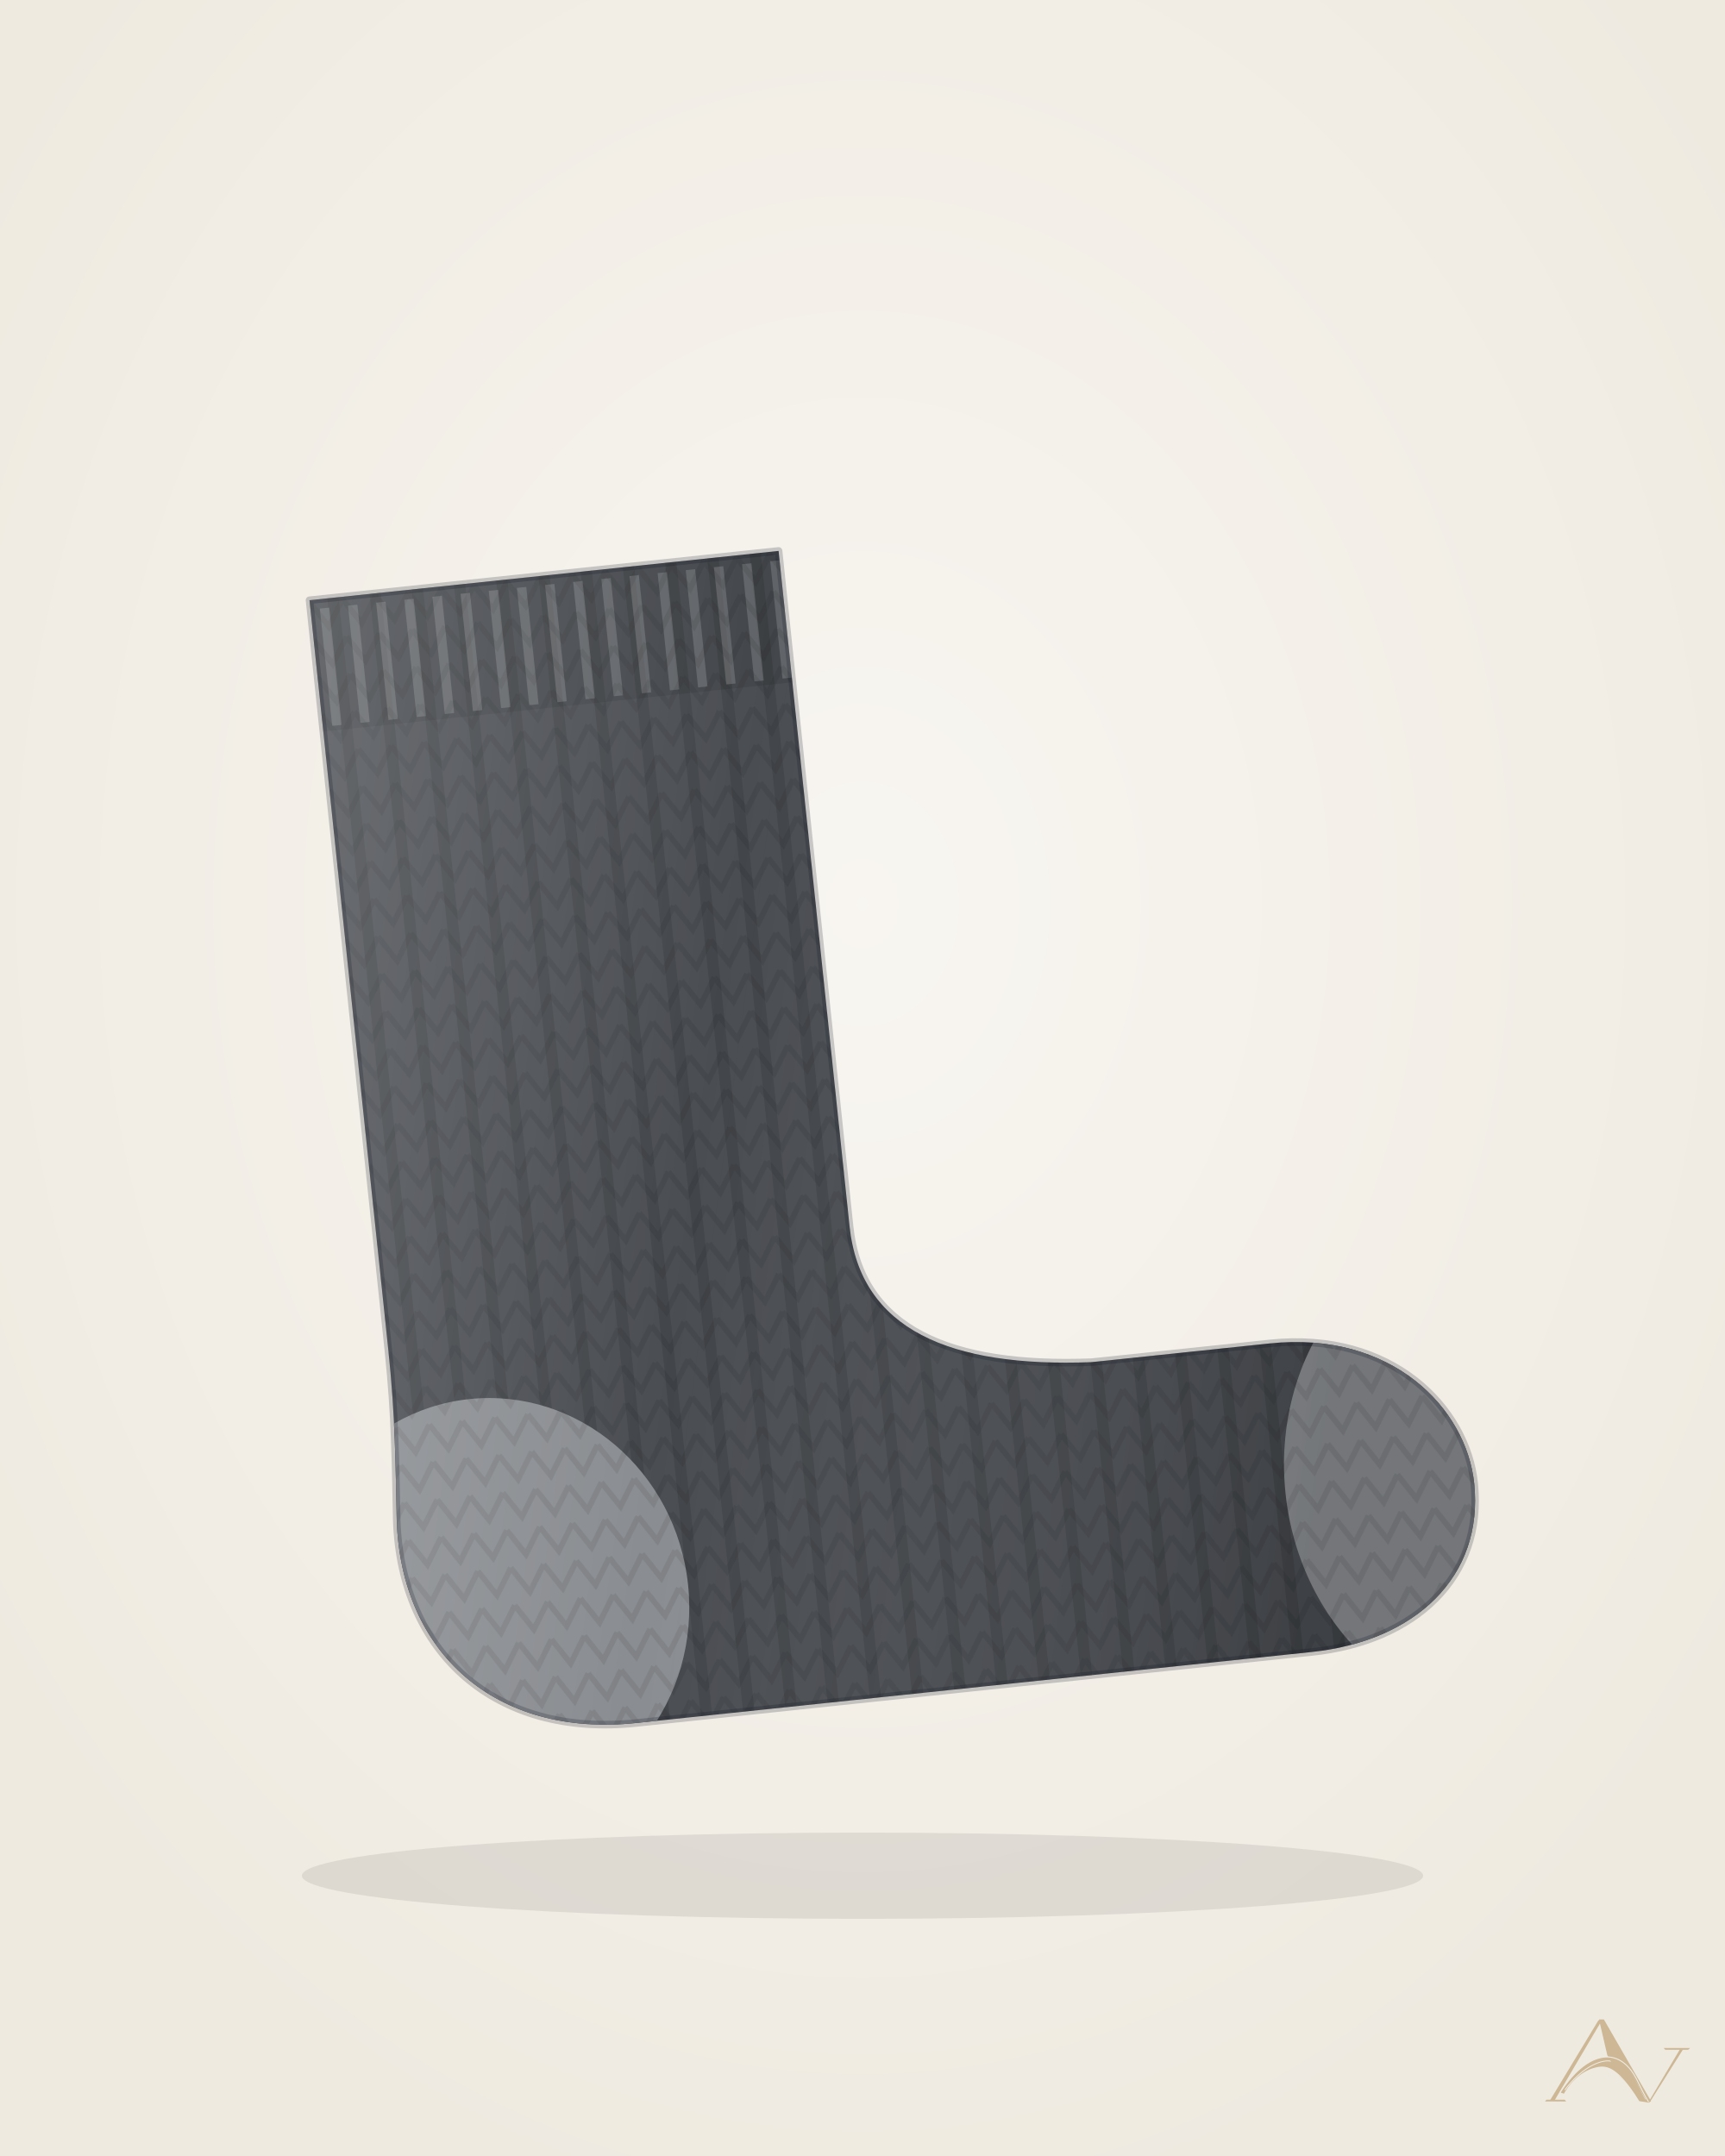
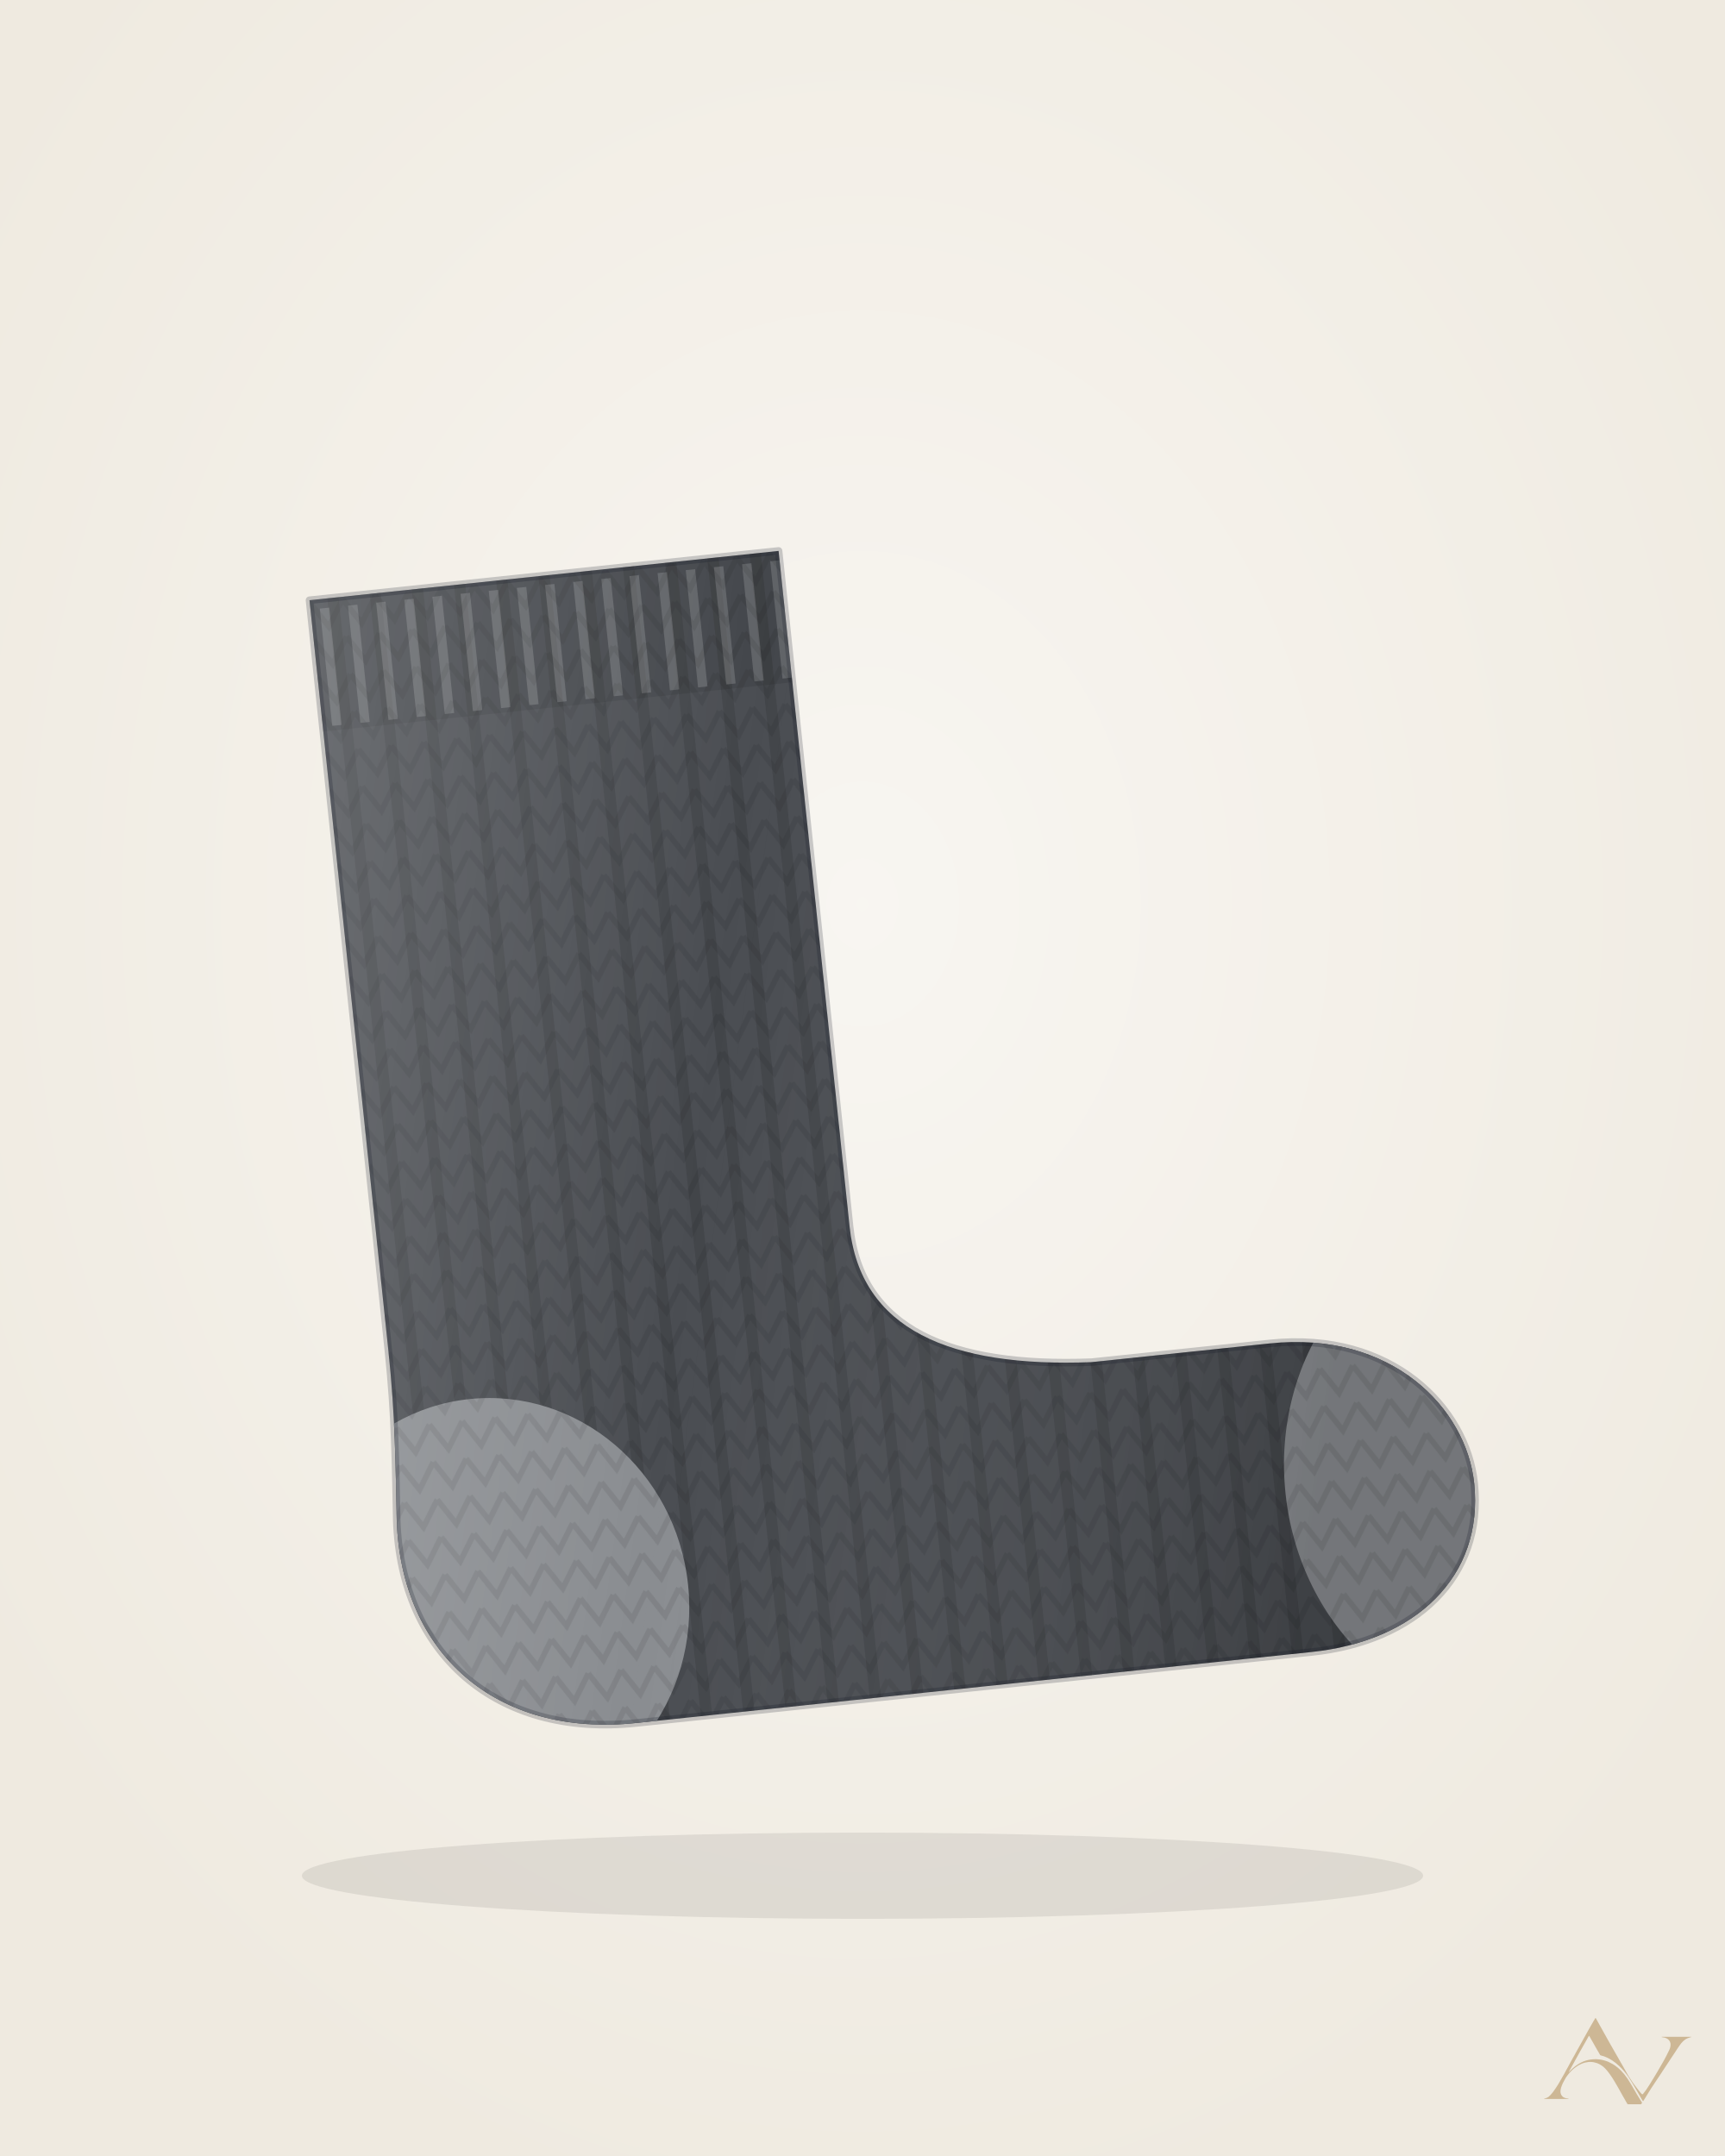
<svg xmlns="http://www.w3.org/2000/svg" viewBox="0 0 800 1000" role="img">
  <defs>
    <radialGradient id="light" cx=".5" cy=".42" r=".62">
      <stop offset="0" stop-color="#fff" stop-opacity=".55" />
      <stop offset="1" stop-color="#fff" stop-opacity="0" />
    </radialGradient>
  </defs>
  <rect width="800" height="1000" fill="#efeae0" />
  <rect width="800" height="1000" fill="url(#light)" />
  <ellipse cx="400" cy="870" rx="260" ry="20" fill="#000" fill-opacity=".08" />
  <g transform="rotate(-6 400 500) translate(168.1 130.3) scale(2.1875 2.1875)">
    <defs>
      <clipPath id="c-wool-crew-classic-a">
        <path d="M0 56H100V200C100 222 118 232 148 234H186C212 234 226 252 226 268C226 288 210 300 188 300H44C14 300 -4 280 -2 252C-1 240 0 230 0 216Z" />
      </clipPath>
      <pattern id="k-wool-crew-classic-a" width="7" height="8" patternUnits="userSpaceOnUse">
        <path d="M0 0.5L3.5 6L7 0.5" fill="none" stroke="#000" stroke-opacity=".075" stroke-width="1.2" />
      </pattern>
      <linearGradient id="g-wool-crew-classic-a" x1="0" x2="1" y1="0" y2="0.25">
        <stop offset="0" stop-color="#fff" stop-opacity=".2" />
        <stop offset=".42" stop-color="#fff" stop-opacity="0" />
        <stop offset="1" stop-color="#000" stop-opacity=".16" />
      </linearGradient>
    </defs>
    <path d="M0 56H100V200C100 222 118 232 148 234H186C212 234 226 252 226 268C226 288 210 300 188 300H44C14 300 -4 280 -2 252C-1 240 0 230 0 216Z" fill="#4a4d52" />
    <g clip-path="url(#c-wool-crew-classic-a)">
      <path d="M-4 56V304" stroke="#000" stroke-opacity=".11" stroke-width="2.4" />
      <path d="M5 56V304" stroke="#000" stroke-opacity=".11" stroke-width="2.4" />
      <path d="M14 56V304" stroke="#000" stroke-opacity=".11" stroke-width="2.4" />
      <path d="M23 56V304" stroke="#000" stroke-opacity=".11" stroke-width="2.4" />
      <path d="M32 56V304" stroke="#000" stroke-opacity=".11" stroke-width="2.4" />
      <path d="M41 56V304" stroke="#000" stroke-opacity=".11" stroke-width="2.4" />
      <path d="M50 56V304" stroke="#000" stroke-opacity=".11" stroke-width="2.4" />
      <path d="M59 56V304" stroke="#000" stroke-opacity=".11" stroke-width="2.4" />
      <path d="M68 56V304" stroke="#000" stroke-opacity=".11" stroke-width="2.4" />
      <path d="M77 56V304" stroke="#000" stroke-opacity=".11" stroke-width="2.4" />
      <path d="M86 56V304" stroke="#000" stroke-opacity=".11" stroke-width="2.4" />
      <path d="M95 56V304" stroke="#000" stroke-opacity=".11" stroke-width="2.4" />
      <path d="M104 56V304" stroke="#000" stroke-opacity=".11" stroke-width="2.4" />
      <path d="M113 56V304" stroke="#000" stroke-opacity=".11" stroke-width="2.4" />
      <path d="M122 56V304" stroke="#000" stroke-opacity=".11" stroke-width="2.4" />
      <path d="M131 56V304" stroke="#000" stroke-opacity=".11" stroke-width="2.4" />
      <path d="M140 56V304" stroke="#000" stroke-opacity=".11" stroke-width="2.4" />
      <path d="M149 56V304" stroke="#000" stroke-opacity=".11" stroke-width="2.4" />
      <path d="M158 56V304" stroke="#000" stroke-opacity=".11" stroke-width="2.4" />
      <path d="M167 56V304" stroke="#000" stroke-opacity=".11" stroke-width="2.4" />
      <path d="M176 56V304" stroke="#000" stroke-opacity=".11" stroke-width="2.4" />
      <path d="M185 56V304" stroke="#000" stroke-opacity=".11" stroke-width="2.4" />
      <path d="M194 56V304" stroke="#000" stroke-opacity=".11" stroke-width="2.4" />
      <path d="M203 56V304" stroke="#000" stroke-opacity=".11" stroke-width="2.4" />
      <path d="M212 56V304" stroke="#000" stroke-opacity=".11" stroke-width="2.4" />
      <path d="M221 56V304" stroke="#000" stroke-opacity=".11" stroke-width="2.4" />
      <path d="M230 56V304" stroke="#000" stroke-opacity=".11" stroke-width="2.4" />
      <rect x="-10" y="56" width="120" height="28" fill="#000" fill-opacity=".09" />
      <path d="M3 58V83" stroke="#fff" stroke-opacity=".16" stroke-width="2" />
      <path d="M9 58V83" stroke="#fff" stroke-opacity=".16" stroke-width="2" />
      <path d="M15 58V83" stroke="#fff" stroke-opacity=".16" stroke-width="2" />
      <path d="M21 58V83" stroke="#fff" stroke-opacity=".16" stroke-width="2" />
      <path d="M27 58V83" stroke="#fff" stroke-opacity=".16" stroke-width="2" />
      <path d="M33 58V83" stroke="#fff" stroke-opacity=".16" stroke-width="2" />
      <path d="M39 58V83" stroke="#fff" stroke-opacity=".16" stroke-width="2" />
      <path d="M45 58V83" stroke="#fff" stroke-opacity=".16" stroke-width="2" />
      <path d="M51 58V83" stroke="#fff" stroke-opacity=".16" stroke-width="2" />
      <path d="M57 58V83" stroke="#fff" stroke-opacity=".16" stroke-width="2" />
      <path d="M63 58V83" stroke="#fff" stroke-opacity=".16" stroke-width="2" />
      <path d="M69 58V83" stroke="#fff" stroke-opacity=".16" stroke-width="2" />
      <path d="M75 58V83" stroke="#fff" stroke-opacity=".16" stroke-width="2" />
      <path d="M81 58V83" stroke="#fff" stroke-opacity=".16" stroke-width="2" />
      <path d="M87 58V83" stroke="#fff" stroke-opacity=".16" stroke-width="2" />
      <path d="M93 58V83" stroke="#fff" stroke-opacity=".16" stroke-width="2" />
      <path d="M99 58V83" stroke="#fff" stroke-opacity=".16" stroke-width="2" />
      <ellipse cx="16" cy="272" rx="42" ry="44" fill="#8a8d91" />
      <ellipse cx="232" cy="266" rx="46" ry="52" fill="#8a8d91" />
      <rect x="-30" y="26" width="290" height="284" fill="url(#k-wool-crew-classic-a)" />
      <rect x="-6" y="56" width="236" height="248" fill="url(#g-wool-crew-classic-a)" />
    </g>
    <path d="M0 56H100V200C100 222 118 232 148 234H186C212 234 226 252 226 268C226 288 210 300 188 300H44C14 300 -4 280 -2 252C-1 240 0 230 0 216Z" fill="none" stroke="#0b1220" stroke-opacity=".2" stroke-width="1.6" stroke-linejoin="round" />
  </g>
-   <g transform="translate(716 936) scale(0.1325)" opacity=".55">
-     <defs>
-       <mask id="wm-over" maskUnits="userSpaceOnUse" x="0" y="0" width="620" height="420">
-         <rect x="0" y="0" width="620" height="420" fill="#fff" />
-         <path d="M95 303C147 222 205 180 258 180C303 181 336 213 358 255C374 287 388 317 402 338L370 333C350 300 327 268 302 243C278 220 258 211 236 212C182 217 136 255 106 307Z" fill="none" stroke="#000" stroke-width="7" stroke-linejoin="round" />
-       </mask>
-       <mask id="wm-fold" maskUnits="userSpaceOnUse" x="0" y="0" width="620" height="420">
-         <rect x="0" y="0" width="620" height="420" fill="#fff" />
-         <path d="M110 293C166 219 225 192 261 192C301 194 333 221 351 254C365 281 377 305 391 327" fill="none" stroke="#000" stroke-width="3.2" stroke-linecap="round" />
-       </mask>
-     </defs>
-     <g transform="translate(-36 -42)" fill="#b08d57">
-       <g mask="url(#wm-over)">
-         <path d="M227 50L239 50L73 331H57Z" />
-         <path d="M229 47L258 172L300 245L384 334L400 340L411 333L246 47Z" />
-       </g>
-       <path d="M40 334H114L109 328H45Z" />
-       <path d="M400 340L409 333L523 152H512Z" />
-       <path d="M455 147H548L541 153H461Z" />
-       <path d="M95 303C147 222 205 180 258 180C303 181 336 213 358 255C374 287 388 317 402 338L370 333C350 300 327 268 302 243C278 220 258 211 236 212C182 217 136 255 106 307Z" mask="url(#wm-fold)" />
-     </g>
+   <g transform="translate(716 936) scale(0.1504)" opacity=".55">
+     <path fill="#b08d57" fill-rule="evenodd" d="M258.2 265.7C257.8 265.5 257.4 264.9 256.2 262.8C255.8 262.1 254.9 260.6 254.3 259.4C253.6 258.2 252.8 256.8 252.5 256.4C252.3 255.9 251.9 255.2 251.6 254.8C251.3 254.3 250.2 252.3 249.1 250.3C246.3 245.3 245.7 244.3 243 239.7C240.5 235.3 239.9 234.3 238.2 231.1C234.9 225 233.2 222.1 230.6 217.4C222.8 204 221.3 201.3 218.8 197.1C218 195.9 216.6 193.6 215.6 191.9C214.6 190.2 213.4 188.2 212.9 187.4C212.4 186.6 211.4 185.1 210.7 184C209.9 182.9 208 180 206.4 177.7C202.6 172.2 202.6 172.1 201.2 170.3C192.2 158.1 185.2 151 177.2 145.9C173.7 143.6 169.5 141.3 167.2 140.4C162.7 138.7 160.2 137.9 153.9 136.5C151.3 135.9 147.2 135.5 143.5 135.4C140.1 135.3 140.1 135.4 136.4 135.8C129.4 136.7 124 138 118 140.3C114.8 141.6 108.3 144.8 105.6 146.5C100 150 93.5 154.8 89.8 158.1C84.3 163.2 82.3 165.2 76.7 171.8C75.3 173.5 74.1 175 71.4 178.6C68 183.2 67.6 183.9 64.4 189.9C63.3 192 61.8 194.7 61.1 195.9C58.6 200.4 57.7 202.1 55.7 207.3C53.5 212.6 52.4 216.3 51.5 221.6C51 224.2 51 228.5 51.5 231C52.9 238 57.5 243.7 63.5 245.9C64 246.1 64.6 246.3 64.8 246.4C66 246.9 69.9 247.8 72.5 248.1C75.8 248.4 75.8 248.5 76.1 248.7C76.4 249.1 76.2 249.5 75.7 249.6C75.1 249.8 4.9 249.8 2.2 249.6C0.3 249.5 0 249.4 0.2 249C0.4 248.8 1.1 248.6 3.5 248C8.1 246.8 11.5 245.2 15 242.6C17.9 240.4 24.1 233.7 27.9 228.6C31.5 223.9 40.8 210.2 43.4 205.7C45 203 48 197.8 50 194.5C50.6 193.5 51.6 191.8 52.2 190.6C52.9 189.4 53.8 187.7 54.4 186.8C56.4 183.6 59 179.1 60.5 176.1C61 175.2 62.1 173.2 63 171.8C63.8 170.3 65.1 168 65.7 166.7C66.4 165.4 67.3 163.6 67.8 162.8C68.3 162 69 160.6 69.5 159.6C70 158.7 71.1 156.8 71.9 155.4C72.7 154 73.7 152.1 74.2 151.3C74.9 149.9 75.8 148.2 78.9 142.5C79.3 141.7 80 140.6 80.3 140C80.6 139.4 81.7 137.3 82.8 135.4C83.8 133.4 84.7 131.8 84.8 131.7C84.8 131.6 85.6 130.2 86.5 128.6C87.5 126.9 88.8 124.6 89.5 123.3C90.2 122.1 91.4 120 92.1 118.7C94.1 115 95.2 113.1 95.3 112.9C95.3 112.9 96.4 110.9 97.6 108.6C98.8 106.3 100.8 102.7 102 100.6C103.2 98.5 104.7 95.8 105.4 94.6C107.1 91.4 108.2 89.4 111.7 83.3C112.3 82.3 113.3 80.5 113.9 79.3C114.6 78 115.9 75.6 117 73.8C119.6 69.1 120.9 66.9 123.2 62.6C124.3 60.6 125.9 57.9 126.6 56.6C128.2 53.9 130.9 48.9 132.6 45.7C134 43.1 134.4 42.4 138.2 35.8C139.8 33 141.6 29.9 142.1 28.8C142.7 27.8 143.8 25.9 144.5 24.6C148.1 18.5 149.7 15.8 150.8 13.7C151.5 12.5 152.7 10.4 153.4 9.2C154.2 8 155.4 5.9 156.1 4.6C158.7 0.1 158.8 0 159.3 0C159.7 0 160 0.3 160.4 1C160.5 1.2 160.9 2 161.4 2.7C161.8 3.4 162.6 4.9 163.2 6C163.8 7.1 165.2 9.7 166.4 11.6C168.5 15.4 170.7 19.3 171.9 21.6C172.3 22.3 173.3 24.1 174.1 25.6C174.9 27 176 28.9 176.5 29.8C177.6 31.8 181 38 182.6 40.8C183.3 42.1 184.2 43.8 184.7 44.6C186.2 47.2 187.7 50 190.5 54.9C192.4 58.3 193.1 59.5 193.8 60.8C194.6 62.3 196.1 65 197.2 67C197.8 68 198.6 69.5 199 70.3C199.5 71 200.4 72.7 201.1 73.9C201.8 75.2 202.9 77.2 203.6 78.4C204.3 79.7 205.4 81.7 206.1 82.9C206.8 84.1 207.8 85.9 208.4 86.8C210.8 91.3 213.7 96.3 215.4 99.1C216.4 100.8 217.6 102.8 217.9 103.5C218.3 104.2 219.1 105.5 219.6 106.4C220.1 107.3 220.8 108.5 221.1 109.1C221.5 109.7 222.6 111.5 223.6 113.3C225.3 116.1 226.8 118.8 228.4 121.7C228.7 122.3 230.4 125.3 232.2 128.4C233.9 131.4 235.9 134.9 236.5 136.1C237.2 137.2 238.1 138.8 238.5 139.4C239.4 141 244 149.1 245.3 151.3C245.7 152.2 246.6 153.7 247.1 154.6C247.6 155.5 248.8 157.6 249.8 159.3C250.8 161 252.2 163.5 252.9 164.8C254.4 167.4 255.1 168.5 256.1 170.4C256.5 171.1 257.2 172.4 257.7 173.3C258.2 174.1 258.9 175.3 259.3 176C260 177.3 261.4 179.6 262.7 181.6C266.7 187.9 269.3 191.9 271.4 194.9C273.1 197.3 274.8 199.7 275.7 201.1C276.1 201.7 278 204.3 279.9 206.8C281.8 209.4 284.5 213 285.9 214.9C292.9 224.2 298.5 231.1 301.1 233.6C303.5 235.9 304.4 235.9 306.3 233.5C310.3 228.6 313.1 224.8 315.3 221.6C316 220.5 318.5 216.7 320.8 213.3C323.1 209.8 325.6 205.9 326.3 204.7C327.1 203.5 328.1 201.8 328.7 200.9C330.8 197.5 331.9 195.9 333.9 192.4C335.1 190.4 336.8 187.7 337.7 186.3C339.1 184 342.9 177.7 346 172.4C346.5 171.5 348.3 168.5 349.9 165.9C351.4 163.2 353 160.4 353.5 159.7C354.9 157.2 358.4 151.1 360.4 147.8C361.5 145.9 362.8 143.8 363.2 142.9C363.7 142.1 364.9 140 365.9 138.3C366.8 136.6 368.6 133.6 369.7 131.6C370.8 129.6 372.6 126.4 373.6 124.4C375.4 121 375.7 120.4 378.1 115.9C380.1 112.2 382.8 106.9 386.5 98.9C388.9 94 389.7 91.2 390.4 86.4C390.7 84.1 390.7 79.8 390.4 78.1C389.8 74.8 388.2 71.3 386.2 68.8C381.8 63.5 375.4 60.5 365.9 59.4C364.7 59.2 363.6 59.1 363.4 59C362.8 58.7 362.8 58.2 363.5 58C363.9 57.9 452.2 57.8 453.7 57.9C454.7 58 455 58.2 455 58.4C455 58.7 454.8 58.8 451 59.7C447.3 60.7 446.2 61.1 443.3 62.3C439.2 64.1 436.5 65.6 433.7 67.9C425.8 74.2 422 78.9 409.9 97.3C405.6 103.9 400 112.4 398.2 115.1C397.8 115.7 396.6 117.5 395.5 119.1C394.4 120.7 393 122.9 392.3 123.9C390.6 126.4 382.7 138.5 380.6 141.8C379.7 143.2 377.9 145.9 376.6 147.8C375.4 149.7 373.6 152.5 372.6 153.9C369.5 158.6 367.3 161.9 365.8 164.1C365 165.3 363.4 167.8 362.2 169.7C361 171.5 359.2 174.2 358.3 175.6C357.3 177 354.3 181.5 351.6 185.6C348.9 189.7 345.2 195.3 343.4 197.9C341.6 200.6 339.5 203.7 338.9 204.8C338.2 205.8 336.9 207.8 336 209.1C335.1 210.5 333.9 212.2 333.4 212.9C332 215 329.5 219 328 221.4C326.7 223.5 325.9 224.8 323.3 228.9C322.5 230 321.3 232 320.6 233.3C319.8 234.5 318.5 236.8 317.5 238.3C316.6 239.7 315.2 242 314.4 243.4C312.7 246.2 311.1 248.9 309 252C308.3 253.2 307.4 254.6 307.1 255.1C306.4 256.2 306.1 256.5 305.6 256.3C305.4 256.2 305.1 255.9 305 255.7C304.9 255.5 304.1 254.2 303.2 252.8C302.4 251.4 301.4 249.8 301 249.1C300.7 248.5 299.9 247.1 299.2 246.1C297.7 243.5 296.1 240.8 295.4 239.4C294.3 237.6 291.1 232 288.8 228.1C288.3 227.2 287.5 225.8 287 225C285.6 222.5 283.4 218.6 282.2 216.8C280.2 213.3 278.8 211.1 277.9 209.3C276.8 207.4 275.8 205.8 274.8 204.1C274.4 203.4 273.7 202.3 273.2 201.4C269.5 195.3 263.9 186.3 260.7 181.5C257.4 176.6 252.2 169.8 247.2 163.9C246.1 162.7 245 161.4 244.6 160.9C243.1 158.9 236 151.5 232.4 148.2C225.2 141.3 217.3 135 211 131C204 126.6 199 123.8 193.8 121.6C193 121.3 192 120.8 191.5 120.6C186.8 118.5 182.6 117.1 177.1 115.8C175 115.2 174.2 114.9 173.8 114.4C173.5 114.2 172.6 112.7 171.7 111.1C170.9 109.4 169.7 107.4 169.2 106.5C168 104.6 166.4 102 165.6 100.4C162.3 94.6 160.4 91.3 159.5 89.8C157.8 86.8 154.8 81.6 153 78.2C151.3 75.1 149.8 72.5 147.5 68.6C146.8 67.6 145.4 65.1 144.4 63.1C140 55.2 139.8 55 139.3 55C138.7 55 138.7 54.9 136.2 59.6C135.5 60.9 134.5 62.8 133.9 63.7C132 67.1 130.2 70.2 129.6 71.3C129.2 71.8 128.2 73.7 127.4 75.3C126.5 77 125.2 79.2 124.6 80.3C123.9 81.4 123 82.9 122.6 83.7C121.7 85.4 121.3 86.1 115.9 95.6C113.5 99.9 111.7 103.1 111.2 103.9C111 104.4 110.2 105.8 109.5 107.1C106.6 112.1 106 113.2 104.7 115.6C103.5 118 102.7 119.4 100.7 122.9C100.2 123.7 98.7 126.5 97.2 129.1C95.8 131.8 94 135 93.3 136.4C92.6 137.7 91.6 139.5 91.1 140.4C90.3 141.8 88.2 145.5 87.2 147.4C86.7 148.3 84.1 153.1 82.8 155.5C82.4 156.3 81.7 157.6 81.2 158.4C80.8 159.2 80.2 160.2 80 160.8C79.7 161.3 79.1 162.3 78.6 163.2C77.2 165.6 76.6 167 77 167C77.3 167 78.5 165.9 80 164.1C82.7 161.1 85.5 158.1 87.5 156.5C88.4 155.6 90 154.3 91 153.4C94.1 150.8 94.9 150.1 97.7 148C102.5 144.3 108 140.8 112.4 138.6C113.6 137.9 115.7 136.8 117 136.2C124.1 132.6 134.4 129.4 143.6 128.1C150.1 127.1 158.3 126.7 163.1 127C167 127.2 169.7 127.5 171.4 127.8C172.3 127.9 174.1 128.1 175.2 128.3C176.4 128.5 177.7 128.7 178.3 128.9C178.8 129 179.8 129.2 180.6 129.4C185 130.2 192 132.4 198.1 134.8C200.9 136 207.2 139.2 212.8 142.3C216.5 144.5 223.2 149.2 228.5 153.6C234.1 158.2 242.3 166.5 247.4 172.9C253.6 180.4 261.7 192.3 267.2 201.8C267.8 202.8 268.9 204.7 269.7 206C270.4 207.3 271.6 209.2 272.2 210.2C272.8 211.2 273.7 212.9 274.3 213.9C274.9 214.9 276.2 217.2 277.2 218.9C279 222.1 280.6 224.9 281.9 226.8C282.2 227.4 283.1 228.9 283.8 230.1C284.5 231.4 285.4 233 285.8 233.7C287 235.7 290.9 242 292.8 245C293.7 246.5 295.1 248.8 295.8 250C296.6 251.2 297.4 252.4 297.6 252.8C298.2 253.7 300.9 257.9 301.8 259.4C303 261.4 303 261.3 301.1 264.2C300.5 265.2 300.2 265.5 299.8 265.7L299.2 266L278.9 266C258.8 266 258.6 266 258.2 265.7Z" />
  </g>
</svg>
